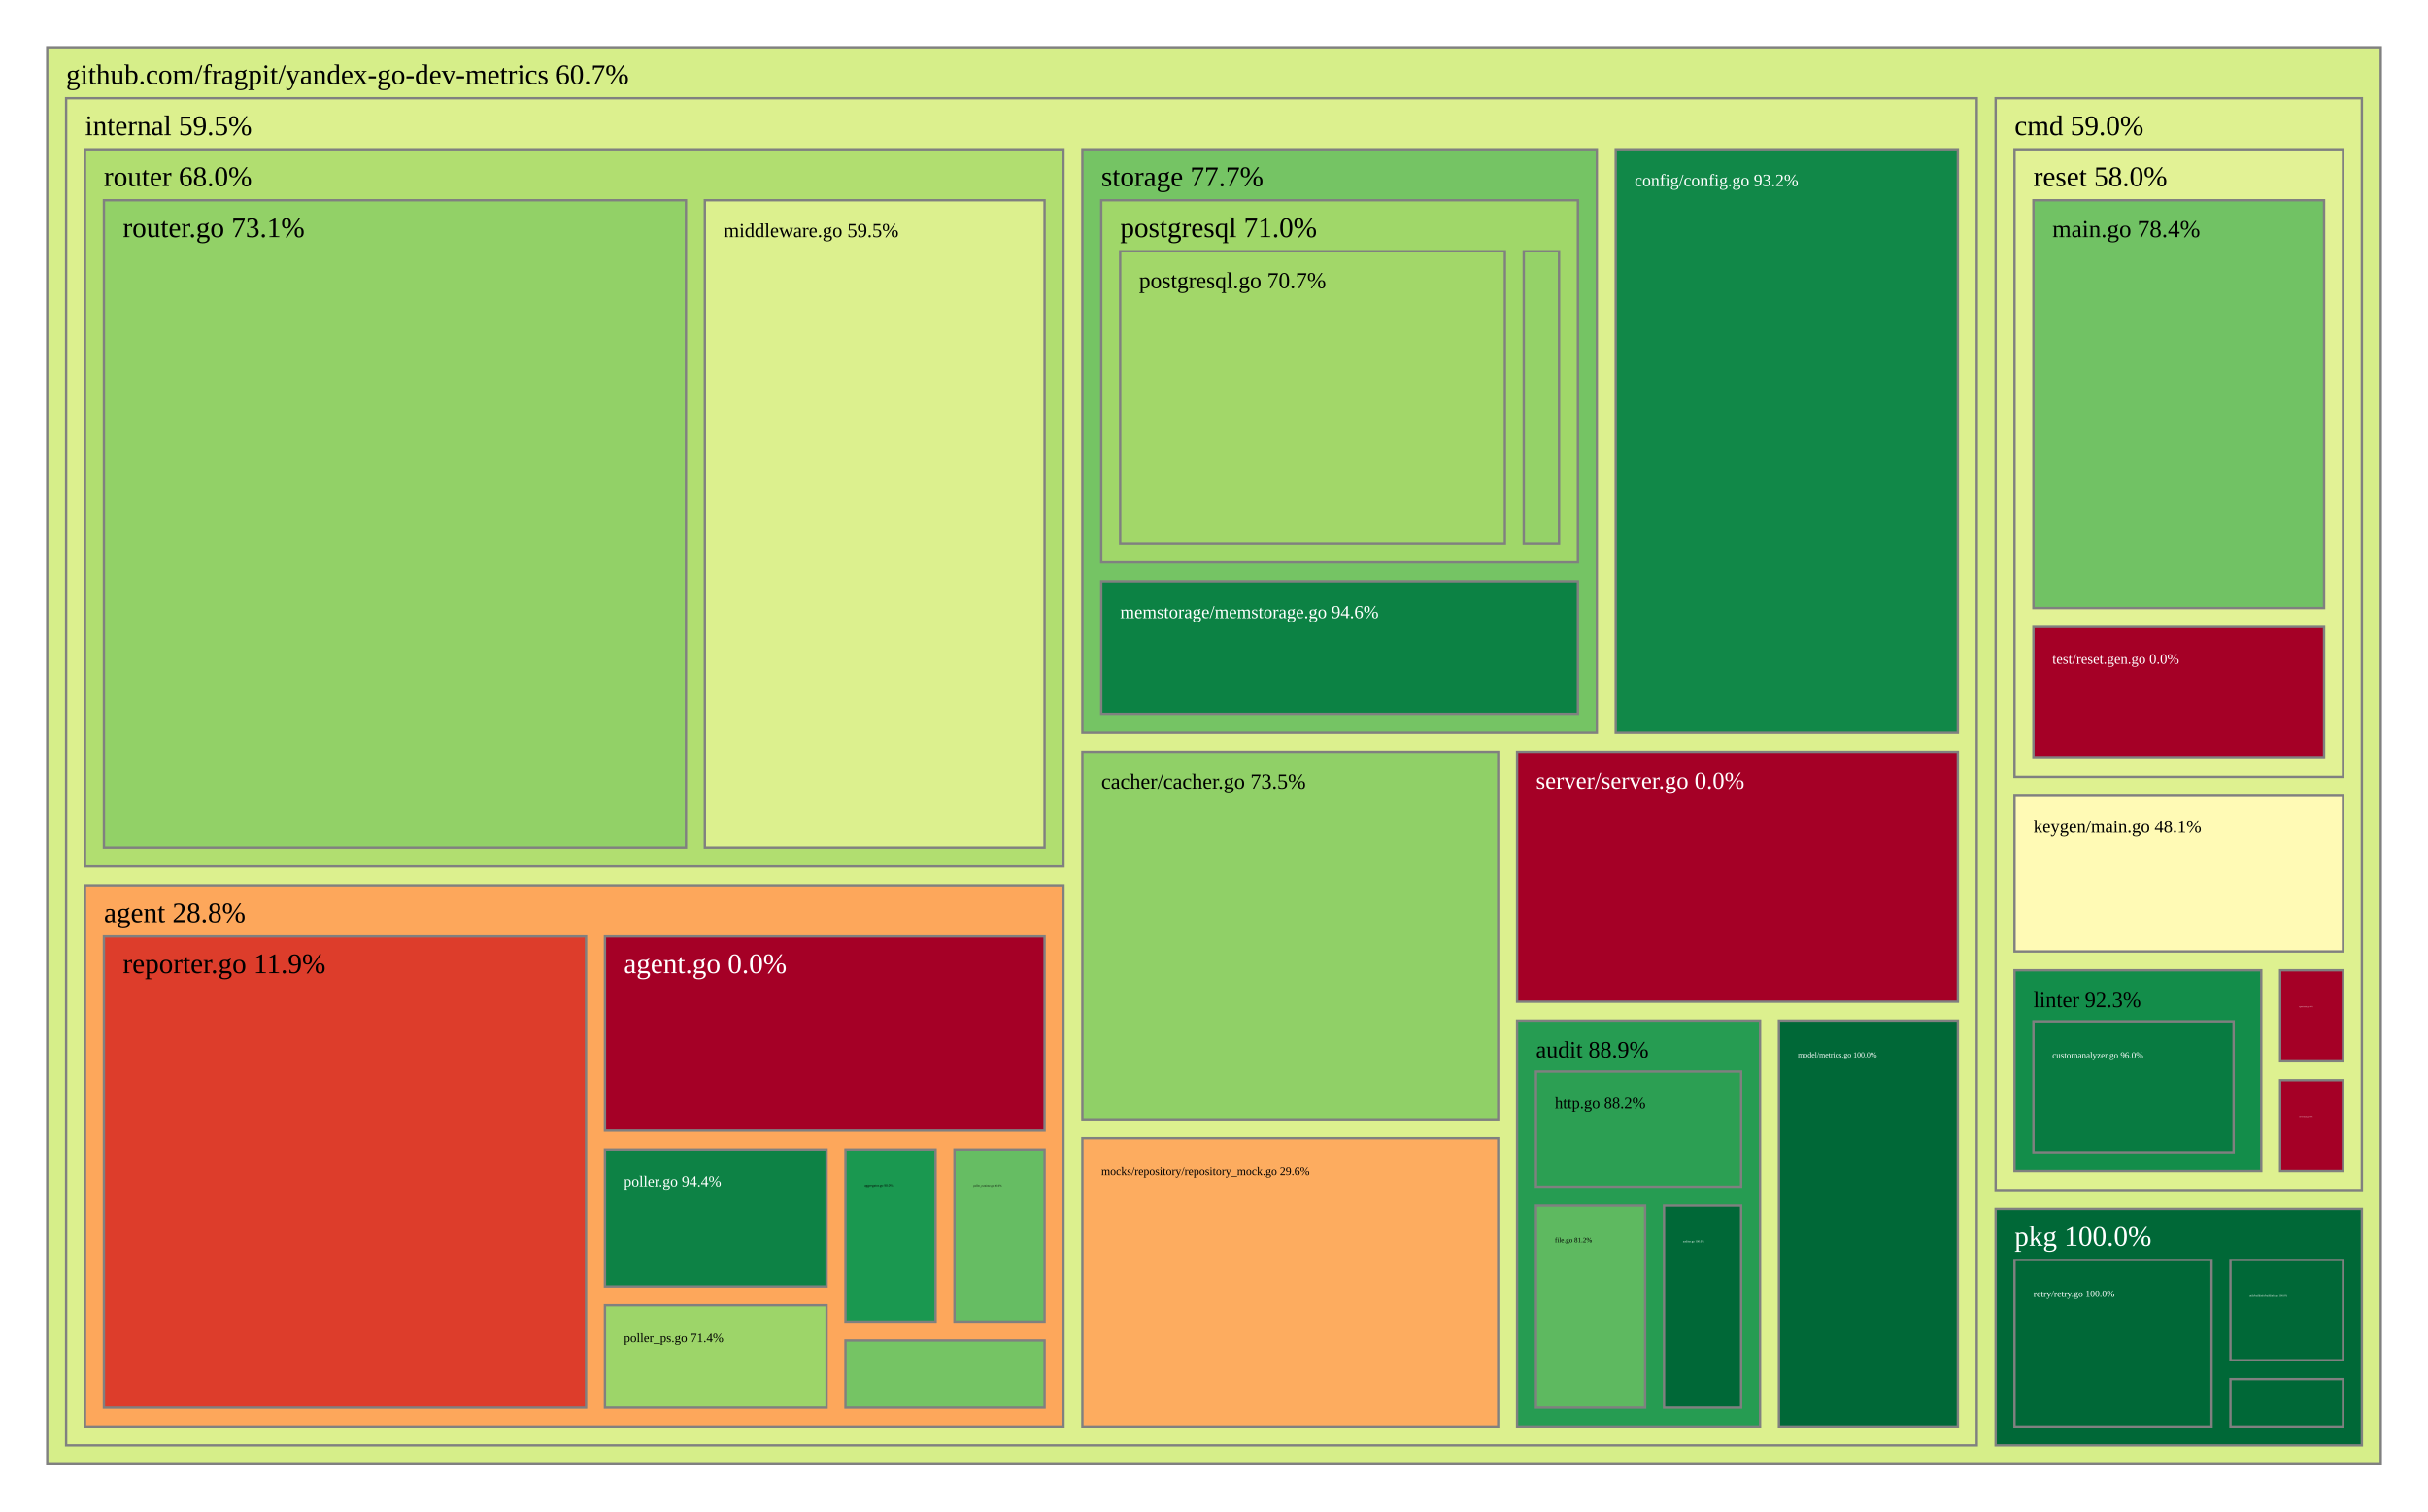
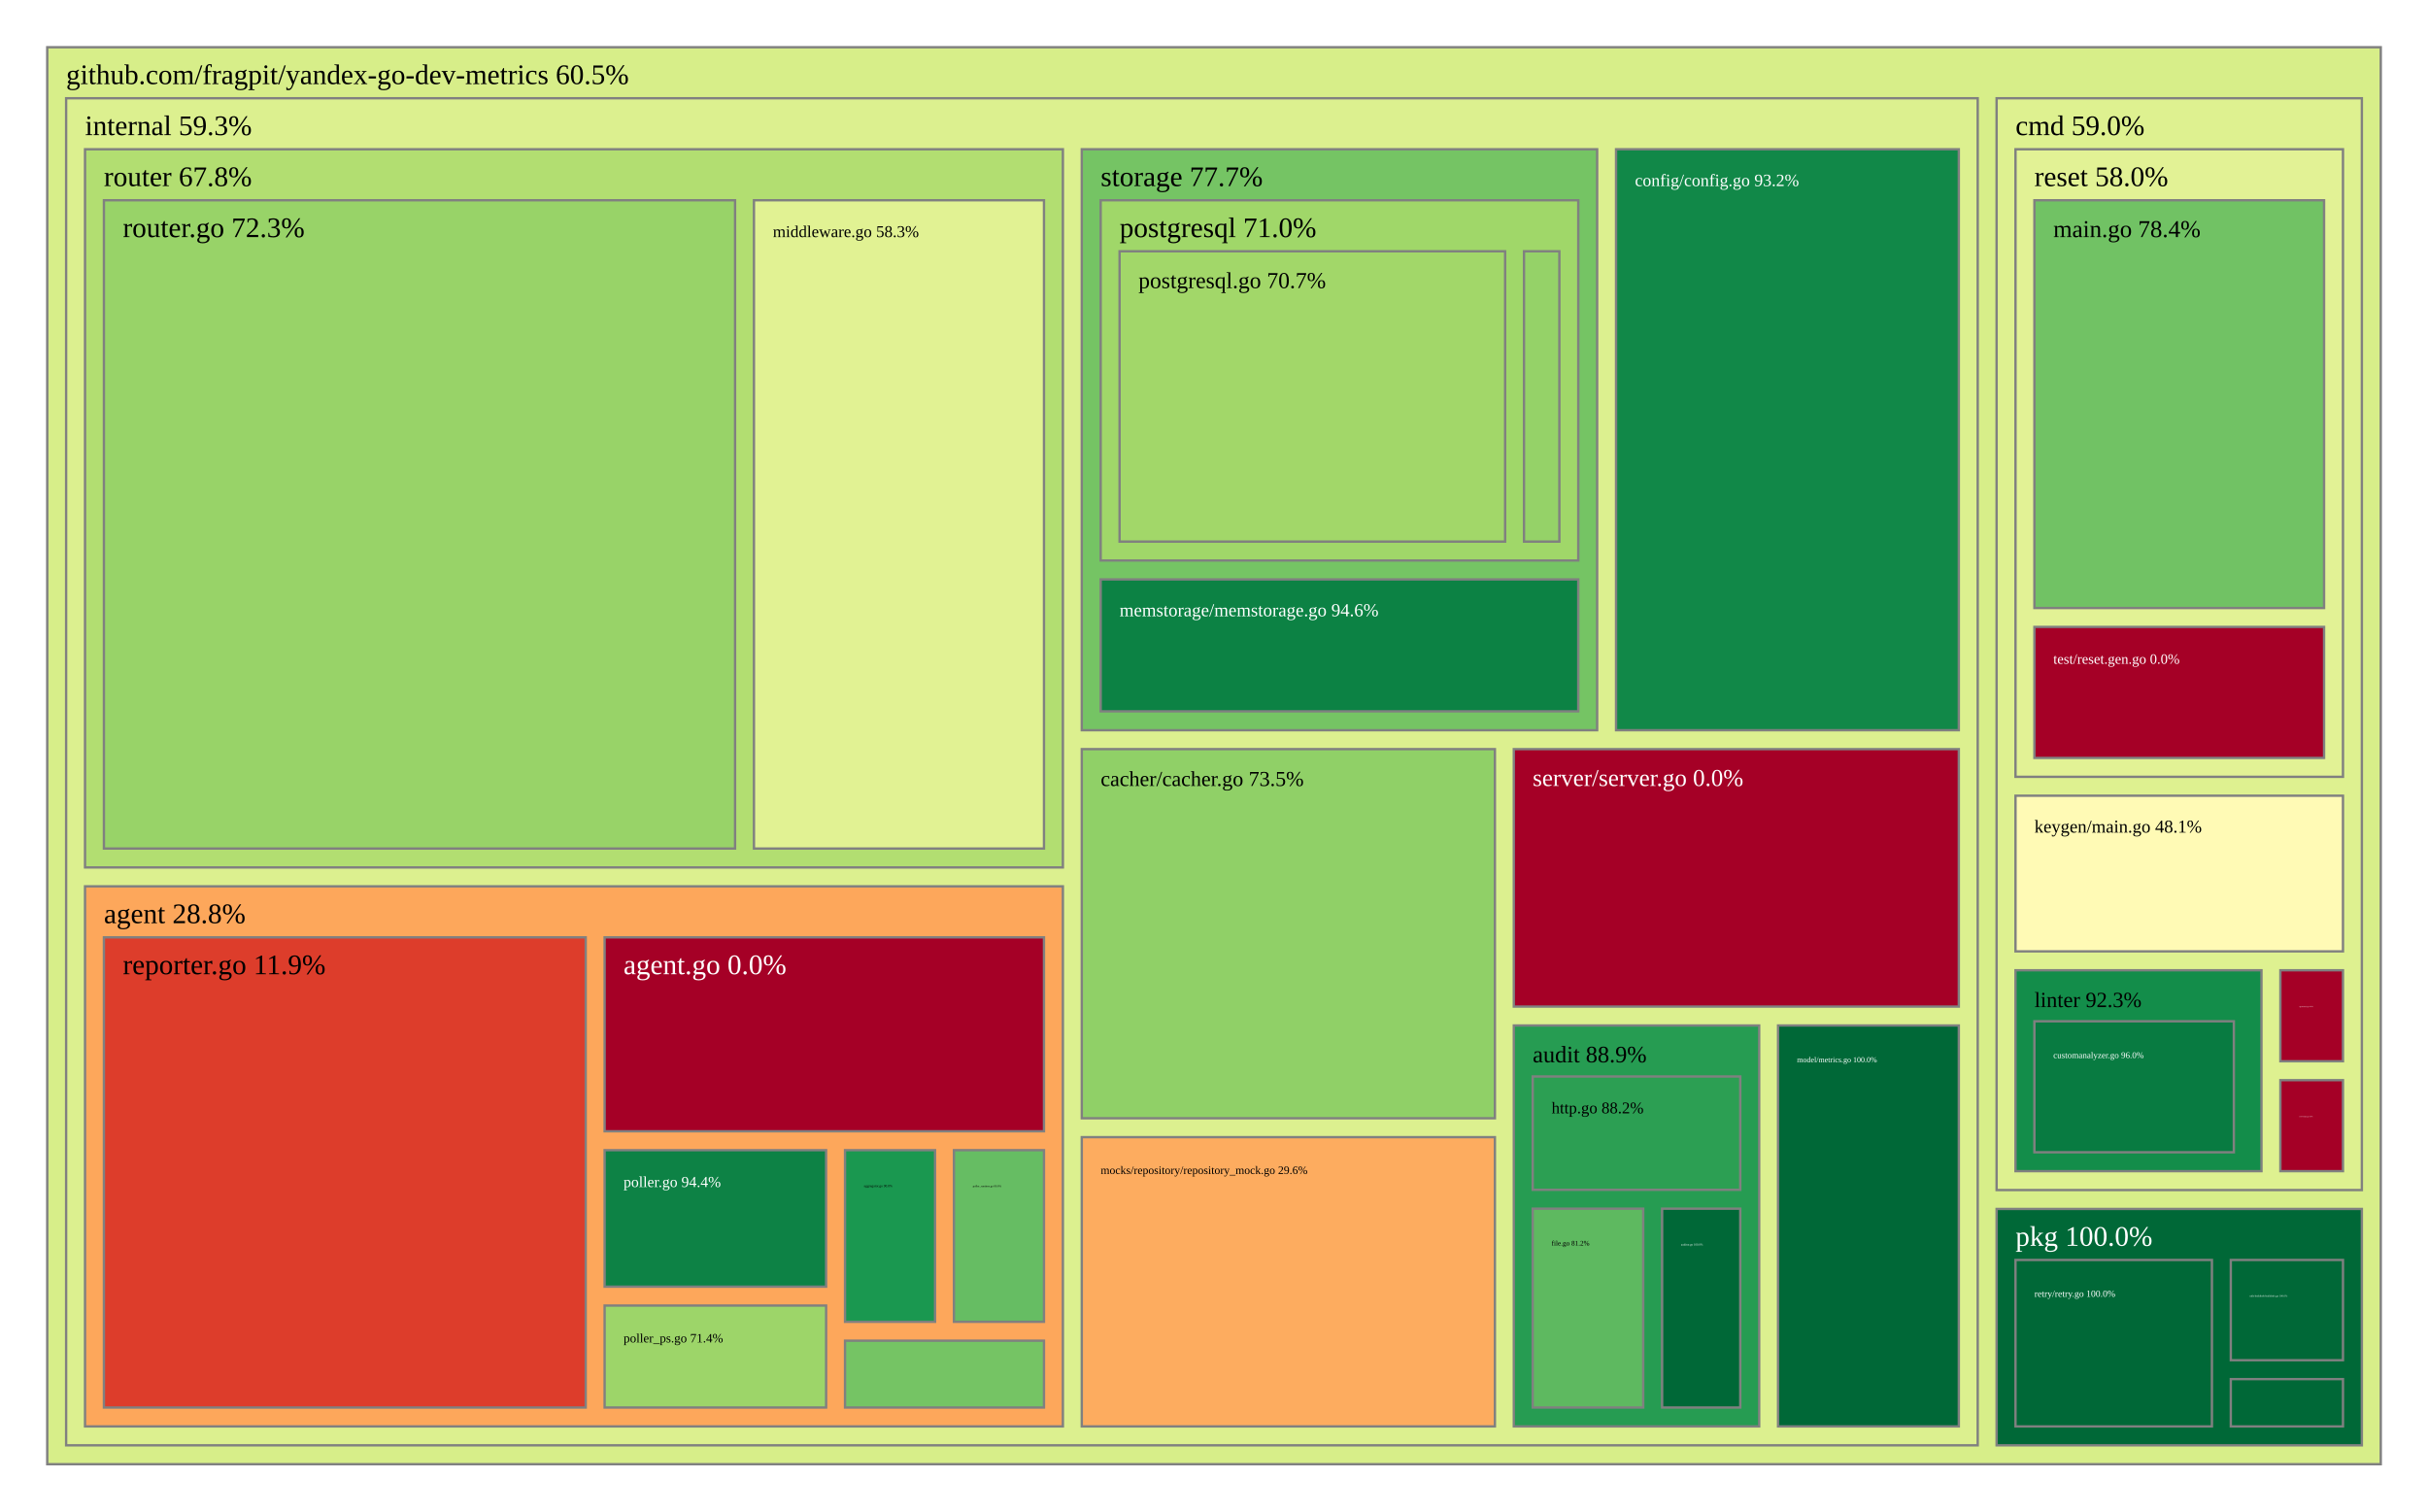
<svg xmlns="http://www.w3.org/2000/svg" viewBox="0 0 1028 640" style="background: white none repeat scroll 0% 0%;">
  <g>
-     <rect x="20" y="20" width="988" height="600" style="fill: rgb(214, 238, 137);opacity:1;fill-opacity:1.00;stroke:rgb(128,128,128);stroke-width:1px;stroke-opacity:1.00;" />
-     <text data-notex="1" text-anchor="start" transform="translate(28,35.6) scale(1)" style="font-family: Open Sans, verdana, arial, sans-serif !important; font-size: 12px; fill: rgb(0, 0, 0); fill-opacity: 1.00; white-space: pre;" data-math="N">github.com/fragpit/yandex-go-dev-metrics 60.7%</text>
+     <rect x="20" y="20" width="988" height="600" style="fill: rgb(215, 238, 137);opacity:1;fill-opacity:1.00;stroke:rgb(128,128,128);stroke-width:1px;stroke-opacity:1.00;" />
+     <text data-notex="1" text-anchor="start" transform="translate(28,35.6) scale(1)" style="font-family: Open Sans, verdana, arial, sans-serif !important; font-size: 12px; fill: rgb(0, 0, 0); fill-opacity: 1.00; white-space: pre;" data-math="N">github.com/fragpit/yandex-go-dev-metrics 60.5%</text>
  </g>
  <g>
-     <rect x="844.941" y="41.6" width="155.059" height="462.315" style="fill: rgb(222, 241, 144);opacity:1;fill-opacity:1.00;stroke:rgb(128,128,128);stroke-width:1px;stroke-opacity:1.00;" />
-     <text data-notex="1" text-anchor="start" transform="translate(852.9412,57.2) scale(1)" style="font-family: Open Sans, verdana, arial, sans-serif !important; font-size: 12px; fill: rgb(0, 0, 0); fill-opacity: 1.00; white-space: pre;" data-math="N">cmd 59.0%</text>
+     <rect x="845.351" y="41.6" width="154.649" height="462.315" style="fill: rgb(222, 241, 144);opacity:1;fill-opacity:1.00;stroke:rgb(128,128,128);stroke-width:1px;stroke-opacity:1.00;" />
+     <text data-notex="1" text-anchor="start" transform="translate(853.3512,57.2) scale(1)" style="font-family: Open Sans, verdana, arial, sans-serif !important; font-size: 12px; fill: rgb(0, 0, 0); fill-opacity: 1.00; white-space: pre;" data-math="N">cmd 59.0%</text>
  </g>
  <g>
-     <rect x="28" y="41.6" width="808.941" height="570.4" style="fill: rgb(220, 240, 142);opacity:1;fill-opacity:1.00;stroke:rgb(128,128,128);stroke-width:1px;stroke-opacity:1.00;" />
-     <text data-notex="1" text-anchor="start" transform="translate(36,57.2) scale(1)" style="font-family: Open Sans, verdana, arial, sans-serif !important; font-size: 12px; fill: rgb(0, 0, 0); fill-opacity: 1.00; white-space: pre;" data-math="N">internal 59.5%</text>
+     <rect x="28" y="41.6" width="809.351" height="570.4" style="fill: rgb(220, 240, 143);opacity:1;fill-opacity:1.00;stroke:rgb(128,128,128);stroke-width:1px;stroke-opacity:1.00;" />
+     <text data-notex="1" text-anchor="start" transform="translate(36,57.2) scale(1)" style="font-family: Open Sans, verdana, arial, sans-serif !important; font-size: 12px; fill: rgb(0, 0, 0); fill-opacity: 1.00; white-space: pre;" data-math="N">internal 59.3%</text>
  </g>
  <g>
-     <rect x="844.941" y="511.915" width="155.059" height="100.085" style="fill: rgb(0, 104, 55);opacity:1;fill-opacity:1.00;stroke:rgb(128,128,128);stroke-width:1px;stroke-opacity:1.00;" />
-     <text data-notex="1" text-anchor="start" transform="translate(852.9412,527.5152) scale(1)" style="font-family: Open Sans, verdana, arial, sans-serif !important; font-size: 12px; fill: rgb(255, 255, 255); fill-opacity: 1.00; white-space: pre;" data-math="N">pkg 100.0%</text>
+     <rect x="845.351" y="511.915" width="154.649" height="100.085" style="fill: rgb(0, 104, 55);opacity:1;fill-opacity:1.00;stroke:rgb(128,128,128);stroke-width:1px;stroke-opacity:1.00;" />
+     <text data-notex="1" text-anchor="start" transform="translate(853.3512,527.5152) scale(1)" style="font-family: Open Sans, verdana, arial, sans-serif !important; font-size: 12px; fill: rgb(255, 255, 255); fill-opacity: 1.00; white-space: pre;" data-math="N">pkg 100.0%</text>
  </g>
  <g>
-     <rect x="965.398" y="410.845" width="26.602" height="38.535" style="fill: rgb(165, 0, 38);opacity:1;fill-opacity:1.00;stroke:rgb(128,128,128);stroke-width:1px;stroke-opacity:1.00;" />
-     <text data-notex="1" text-anchor="start" transform="translate(973.3979,426.4449) scale(0.061355)" style="font-family: Open Sans, verdana, arial, sans-serif !important; font-size: 12px; fill: rgb(255, 255, 255); fill-opacity: 1.00; white-space: pre;" data-math="N">agent/main.go 0.0%</text>
+     <rect x="965.494" y="410.845" width="26.506" height="38.535" style="fill: rgb(165, 0, 38);opacity:1;fill-opacity:1.00;stroke:rgb(128,128,128);stroke-width:1px;stroke-opacity:1.00;" />
+     <text data-notex="1" text-anchor="start" transform="translate(973.4944,426.4449) scale(0.060796)" style="font-family: Open Sans, verdana, arial, sans-serif !important; font-size: 12px; fill: rgb(255, 255, 255); fill-opacity: 1.00; white-space: pre;" data-math="N">agent/main.go 0.0%</text>
  </g>
  <g>
-     <rect x="852.941" y="336.936" width="139.059" height="65.909" style="fill: rgb(255, 250, 181);opacity:1;fill-opacity:1.00;stroke:rgb(128,128,128);stroke-width:1px;stroke-opacity:1.00;" />
-     <text data-notex="1" text-anchor="start" transform="translate(860.9412,352.5361) scale(0.640931)" style="font-family: Open Sans, verdana, arial, sans-serif !important; font-size: 12px; fill: rgb(0, 0, 0); fill-opacity: 1.00; white-space: pre;" data-math="N">keygen/main.go 48.1%</text>
+     <rect x="853.351" y="336.936" width="138.649" height="65.909" style="fill: rgb(255, 250, 181);opacity:1;fill-opacity:1.00;stroke:rgb(128,128,128);stroke-width:1px;stroke-opacity:1.00;" />
+     <text data-notex="1" text-anchor="start" transform="translate(861.3512,352.5361) scale(0.638796)" style="font-family: Open Sans, verdana, arial, sans-serif !important; font-size: 12px; fill: rgb(0, 0, 0); fill-opacity: 1.00; white-space: pre;" data-math="N">keygen/main.go 48.1%</text>
  </g>
  <g>
-     <rect x="852.941" y="410.845" width="104.457" height="85.07" style="fill: rgb(19, 141, 74);opacity:1;fill-opacity:1.00;stroke:rgb(128,128,128);stroke-width:1px;stroke-opacity:1.00;" />
-     <text data-notex="1" text-anchor="start" transform="translate(860.9412,426.4449) scale(0.767854)" style="font-family: Open Sans, verdana, arial, sans-serif !important; font-size: 12px; fill: rgb(0, 0, 0); fill-opacity: 1.00; white-space: pre;" data-math="N">linter 92.3%</text>
+     <rect x="853.351" y="410.845" width="104.143" height="85.07" style="fill: rgb(19, 141, 74);opacity:1;fill-opacity:1.00;stroke:rgb(128,128,128);stroke-width:1px;stroke-opacity:1.00;" />
+     <text data-notex="1" text-anchor="start" transform="translate(861.3512,426.4449) scale(0.765132)" style="font-family: Open Sans, verdana, arial, sans-serif !important; font-size: 12px; fill: rgb(0, 0, 0); fill-opacity: 1.00; white-space: pre;" data-math="N">linter 92.3%</text>
  </g>
  <g>
-     <rect x="852.941" y="63.2" width="139.059" height="265.736" style="fill: rgb(226, 242, 149);opacity:1;fill-opacity:1.00;stroke:rgb(128,128,128);stroke-width:1px;stroke-opacity:1.00;" />
-     <text data-notex="1" text-anchor="start" transform="translate(860.9412,78.8) scale(1)" style="font-family: Open Sans, verdana, arial, sans-serif !important; font-size: 12px; fill: rgb(0, 0, 0); fill-opacity: 1.00; white-space: pre;" data-math="N">reset 58.0%</text>
+     <rect x="853.351" y="63.2" width="138.649" height="265.736" style="fill: rgb(226, 242, 149);opacity:1;fill-opacity:1.00;stroke:rgb(128,128,128);stroke-width:1px;stroke-opacity:1.00;" />
+     <text data-notex="1" text-anchor="start" transform="translate(861.3512,78.8) scale(1)" style="font-family: Open Sans, verdana, arial, sans-serif !important; font-size: 12px; fill: rgb(0, 0, 0); fill-opacity: 1.00; white-space: pre;" data-math="N">reset 58.0%</text>
  </g>
  <g>
-     <rect x="965.398" y="457.38" width="26.602" height="38.535" style="fill: rgb(165, 0, 38);opacity:1;fill-opacity:1.00;stroke:rgb(128,128,128);stroke-width:1px;stroke-opacity:1.00;" />
-     <text data-notex="1" text-anchor="start" transform="translate(973.3979,472.98) scale(0.058125)" style="font-family: Open Sans, verdana, arial, sans-serif !important; font-size: 12px; fill: rgb(255, 255, 255); fill-opacity: 1.00; white-space: pre;" data-math="N">server/main.go 0.0%</text>
+     <rect x="965.494" y="457.38" width="26.506" height="38.535" style="fill: rgb(165, 0, 38);opacity:1;fill-opacity:1.00;stroke:rgb(128,128,128);stroke-width:1px;stroke-opacity:1.00;" />
+     <text data-notex="1" text-anchor="start" transform="translate(973.4944,472.98) scale(0.057596)" style="font-family: Open Sans, verdana, arial, sans-serif !important; font-size: 12px; fill: rgb(255, 255, 255); fill-opacity: 1.00; white-space: pre;" data-math="N">server/main.go 0.0%</text>
  </g>
  <g>
-     <rect x="36" y="374.851" width="414.27" height="229.149" style="fill: rgb(253, 167, 91);opacity:1;fill-opacity:1.00;stroke:rgb(128,128,128);stroke-width:1px;stroke-opacity:1.00;" />
-     <text data-notex="1" text-anchor="start" transform="translate(44,390.4512) scale(1)" style="font-family: Open Sans, verdana, arial, sans-serif !important; font-size: 12px; fill: rgb(0, 0, 0); fill-opacity: 1.00; white-space: pre;" data-math="N">agent 28.8%</text>
+     <rect x="36" y="375.304" width="414.018" height="228.696" style="fill: rgb(253, 167, 91);opacity:1;fill-opacity:1.00;stroke:rgb(128,128,128);stroke-width:1px;stroke-opacity:1.00;" />
+     <text data-notex="1" text-anchor="start" transform="translate(44,390.9038) scale(1)" style="font-family: Open Sans, verdana, arial, sans-serif !important; font-size: 12px; fill: rgb(0, 0, 0); fill-opacity: 1.00; white-space: pre;" data-math="N">agent 28.8%</text>
  </g>
  <g>
-     <rect x="642.326" y="432.133" width="102.857" height="171.867" style="fill: rgb(38, 156, 82);opacity:1;fill-opacity:1.00;stroke:rgb(128,128,128);stroke-width:1px;stroke-opacity:1.00;" />
-     <text data-notex="1" text-anchor="start" transform="translate(650.3255,447.7326) scale(0.82251)" style="font-family: Open Sans, verdana, arial, sans-serif !important; font-size: 12px; fill: rgb(0, 0, 0); fill-opacity: 1.00; white-space: pre;" data-math="N">audit 88.9%</text>
+     <rect x="640.938" y="434.225" width="103.881" height="169.775" style="fill: rgb(38, 156, 82);opacity:1;fill-opacity:1.00;stroke:rgb(128,128,128);stroke-width:1px;stroke-opacity:1.00;" />
+     <text data-notex="1" text-anchor="start" transform="translate(648.9376,449.8255) scale(0.832208)" style="font-family: Open Sans, verdana, arial, sans-serif !important; font-size: 12px; fill: rgb(0, 0, 0); fill-opacity: 1.00; white-space: pre;" data-math="N">audit 88.9%</text>
  </g>
  <g>
-     <rect x="458.27" y="318.293" width="176.055" height="155.706" style="fill: rgb(144, 208, 103);opacity:1;fill-opacity:1.00;stroke:rgb(128,128,128);stroke-width:1px;stroke-opacity:1.00;" />
-     <text data-notex="1" text-anchor="start" transform="translate(466.2704,333.8925) scale(0.757837)" style="font-family: Open Sans, verdana, arial, sans-serif !important; font-size: 12px; fill: rgb(0, 0, 0); fill-opacity: 1.00; white-space: pre;" data-math="N">cacher/cacher.go 73.5%</text>
+     <rect x="458.018" y="317.209" width="174.92" height="156.31" style="fill: rgb(144, 208, 103);opacity:1;fill-opacity:1.00;stroke:rgb(128,128,128);stroke-width:1px;stroke-opacity:1.00;" />
+     <text data-notex="1" text-anchor="start" transform="translate(466.0181,332.8093) scale(0.75246)" style="font-family: Open Sans, verdana, arial, sans-serif !important; font-size: 12px; fill: rgb(0, 0, 0); fill-opacity: 1.00; white-space: pre;" data-math="N">cacher/cacher.go 73.5%</text>
  </g>
  <g>
-     <rect x="684.083" y="63.2" width="144.858" height="247.093" style="fill: rgb(17, 136, 72);opacity:1;fill-opacity:1.00;stroke:rgb(128,128,128);stroke-width:1px;stroke-opacity:1.00;" />
-     <text data-notex="1" text-anchor="start" transform="translate(692.0832,78.8) scale(0.610123)" style="font-family: Open Sans, verdana, arial, sans-serif !important; font-size: 12px; fill: rgb(255, 255, 255); fill-opacity: 1.00; white-space: pre;" data-math="N">config/config.go 93.2%</text>
+     <rect x="684.226" y="63.2" width="145.125" height="246.009" style="fill: rgb(17, 136, 72);opacity:1;fill-opacity:1.00;stroke:rgb(128,128,128);stroke-width:1px;stroke-opacity:1.00;" />
+     <text data-notex="1" text-anchor="start" transform="translate(692.2259,78.8) scale(0.611389)" style="font-family: Open Sans, verdana, arial, sans-serif !important; font-size: 12px; fill: rgb(255, 255, 255); fill-opacity: 1.00; white-space: pre;" data-math="N">config/config.go 93.2%</text>
  </g>
  <g>
-     <rect x="458.27" y="481.998" width="176.055" height="122.002" style="fill: rgb(253, 172, 95);opacity:1;fill-opacity:1.00;stroke:rgb(128,128,128);stroke-width:1px;stroke-opacity:1.00;" />
-     <text data-notex="1" text-anchor="start" transform="translate(466.2704,497.5983) scale(0.406644)" style="font-family: Open Sans, verdana, arial, sans-serif !important; font-size: 12px; fill: rgb(0, 0, 0); fill-opacity: 1.00; white-space: pre;" data-math="N">mocks/repository/repository_mock.go 29.6%</text>
+     <rect x="458.018" y="481.519" width="174.92" height="122.481" style="fill: rgb(253, 172, 95);opacity:1;fill-opacity:1.00;stroke:rgb(128,128,128);stroke-width:1px;stroke-opacity:1.00;" />
+     <text data-notex="1" text-anchor="start" transform="translate(466.0181,497.1189) scale(0.403759)" style="font-family: Open Sans, verdana, arial, sans-serif !important; font-size: 12px; fill: rgb(0, 0, 0); fill-opacity: 1.00; white-space: pre;" data-math="N">mocks/repository/repository_mock.go 29.6%</text>
  </g>
  <g>
-     <rect x="753.183" y="432.133" width="75.759" height="171.867" style="fill: rgb(0, 104, 55);opacity:1;fill-opacity:1.00;stroke:rgb(128,128,128);stroke-width:1px;stroke-opacity:1.00;" />
-     <text data-notex="1" text-anchor="start" transform="translate(761.1825,447.7326) scale(0.270646)" style="font-family: Open Sans, verdana, arial, sans-serif !important; font-size: 12px; fill: rgb(255, 255, 255); fill-opacity: 1.00; white-space: pre;" data-math="N">model/metrics.go 100.0%</text>
+     <rect x="752.819" y="434.225" width="76.532" height="169.775" style="fill: rgb(0, 104, 55);opacity:1;fill-opacity:1.00;stroke:rgb(128,128,128);stroke-width:1px;stroke-opacity:1.00;" />
+     <text data-notex="1" text-anchor="start" transform="translate(760.8188,449.8255) scale(0.27415)" style="font-family: Open Sans, verdana, arial, sans-serif !important; font-size: 12px; fill: rgb(255, 255, 255); fill-opacity: 1.00; white-space: pre;" data-math="N">model/metrics.go 100.0%</text>
  </g>
  <g>
-     <rect x="36" y="63.2" width="414.27" height="303.651" style="fill: rgb(177, 222, 112);opacity:1;fill-opacity:1.00;stroke:rgb(128,128,128);stroke-width:1px;stroke-opacity:1.00;" />
-     <text data-notex="1" text-anchor="start" transform="translate(44,78.8) scale(1)" style="font-family: Open Sans, verdana, arial, sans-serif !important; font-size: 12px; fill: rgb(0, 0, 0); fill-opacity: 1.00; white-space: pre;" data-math="N">router 68.0%</text>
+     <rect x="36" y="63.2" width="414.018" height="304.104" style="fill: rgb(178, 222, 113);opacity:1;fill-opacity:1.00;stroke:rgb(128,128,128);stroke-width:1px;stroke-opacity:1.00;" />
+     <text data-notex="1" text-anchor="start" transform="translate(44,78.8) scale(1)" style="font-family: Open Sans, verdana, arial, sans-serif !important; font-size: 12px; fill: rgb(0, 0, 0); fill-opacity: 1.00; white-space: pre;" data-math="N">router 67.8%</text>
  </g>
  <g>
-     <rect x="642.326" y="318.293" width="186.616" height="105.84" style="fill: rgb(165, 0, 38);opacity:1;fill-opacity:1.00;stroke:rgb(128,128,128);stroke-width:1px;stroke-opacity:1.00;" />
-     <text data-notex="1" text-anchor="start" transform="translate(650.3255,333.8925) scale(0.846308)" style="font-family: Open Sans, verdana, arial, sans-serif !important; font-size: 12px; fill: rgb(255, 255, 255); fill-opacity: 1.00; white-space: pre;" data-math="N">server/server.go 0.0%</text>
+     <rect x="640.938" y="317.209" width="188.414" height="109.016" style="fill: rgb(165, 0, 38);opacity:1;fill-opacity:1.00;stroke:rgb(128,128,128);stroke-width:1px;stroke-opacity:1.00;" />
+     <text data-notex="1" text-anchor="start" transform="translate(648.9376,332.8093) scale(0.855226)" style="font-family: Open Sans, verdana, arial, sans-serif !important; font-size: 12px; fill: rgb(255, 255, 255); fill-opacity: 1.00; white-space: pre;" data-math="N">server/server.go 0.0%</text>
  </g>
  <g>
-     <rect x="458.27" y="63.2" width="217.813" height="247.093" style="fill: rgb(117, 196, 100);opacity:1;fill-opacity:1.00;stroke:rgb(128,128,128);stroke-width:1px;stroke-opacity:1.00;" />
-     <text data-notex="1" text-anchor="start" transform="translate(466.2704,78.8) scale(1)" style="font-family: Open Sans, verdana, arial, sans-serif !important; font-size: 12px; fill: rgb(0, 0, 0); fill-opacity: 1.00; white-space: pre;" data-math="N">storage 77.7%</text>
+     <rect x="458.018" y="63.2" width="218.208" height="246.009" style="fill: rgb(117, 196, 100);opacity:1;fill-opacity:1.00;stroke:rgb(128,128,128);stroke-width:1px;stroke-opacity:1.00;" />
+     <text data-notex="1" text-anchor="start" transform="translate(466.0181,78.8) scale(1)" style="font-family: Open Sans, verdana, arial, sans-serif !important; font-size: 12px; fill: rgb(0, 0, 0); fill-opacity: 1.00; white-space: pre;" data-math="N">storage 77.7%</text>
  </g>
  <g>
-     <rect x="944.356" y="583.97" width="47.644" height="20.03" style="fill: rgb(0, 104, 55);opacity:1;fill-opacity:1.00;stroke:rgb(128,128,128);stroke-width:1px;stroke-opacity:1.00;" />
+     <rect x="944.511" y="583.97" width="47.489" height="20.03" style="fill: rgb(0, 104, 55);opacity:1;fill-opacity:1.00;stroke:rgb(128,128,128);stroke-width:1px;stroke-opacity:1.00;" />
  </g>
  <g>
-     <rect x="852.941" y="533.515" width="83.415" height="70.485" style="fill: rgb(0, 104, 55);opacity:1;fill-opacity:1.00;stroke:rgb(128,128,128);stroke-width:1px;stroke-opacity:1.00;" />
-     <text data-notex="1" text-anchor="start" transform="translate(860.9412,549.1152) scale(0.3344)" style="font-family: Open Sans, verdana, arial, sans-serif !important; font-size: 12px; fill: rgb(255, 255, 255); fill-opacity: 1.00; white-space: pre;" data-math="N">retry/retry.go 100.0%</text>
+     <rect x="853.351" y="533.515" width="83.16" height="70.485" style="fill: rgb(0, 104, 55);opacity:1;fill-opacity:1.00;stroke:rgb(128,128,128);stroke-width:1px;stroke-opacity:1.00;" />
+     <text data-notex="1" text-anchor="start" transform="translate(861.3512,549.1152) scale(0.333135)" style="font-family: Open Sans, verdana, arial, sans-serif !important; font-size: 12px; fill: rgb(255, 255, 255); fill-opacity: 1.00; white-space: pre;" data-math="N">retry/retry.go 100.0%</text>
  </g>
  <g>
-     <rect x="944.356" y="533.515" width="47.644" height="42.455" style="fill: rgb(0, 104, 55);opacity:1;fill-opacity:1.00;stroke:rgb(128,128,128);stroke-width:1px;stroke-opacity:1.00;" />
-     <text data-notex="1" text-anchor="start" transform="translate(952.3561,549.1152) scale(0.094178)" style="font-family: Open Sans, verdana, arial, sans-serif !important; font-size: 12px; fill: rgb(255, 255, 255); fill-opacity: 1.00; white-space: pre;" data-math="N">utils/buildinfo/buildinfo.go 100.0%</text>
+     <rect x="944.511" y="533.515" width="47.489" height="42.455" style="fill: rgb(0, 104, 55);opacity:1;fill-opacity:1.00;stroke:rgb(128,128,128);stroke-width:1px;stroke-opacity:1.00;" />
+     <text data-notex="1" text-anchor="start" transform="translate(952.5113,549.1152) scale(0.093716)" style="font-family: Open Sans, verdana, arial, sans-serif !important; font-size: 12px; fill: rgb(255, 255, 255); fill-opacity: 1.00; white-space: pre;" data-math="N">utils/buildinfo/buildinfo.go 100.0%</text>
  </g>
  <g>
-     <rect x="860.941" y="432.445" width="84.747" height="55.47" style="fill: rgb(8, 123, 65);opacity:1;fill-opacity:1.00;stroke:rgb(128,128,128);stroke-width:1px;stroke-opacity:1.00;" />
-     <text data-notex="1" text-anchor="start" transform="translate(868.9412,448.0449) scale(0.311354)" style="font-family: Open Sans, verdana, arial, sans-serif !important; font-size: 12px; fill: rgb(255, 255, 255); fill-opacity: 1.00; white-space: pre;" data-math="N">customanalyzer.go 96.0%</text>
+     <rect x="861.351" y="432.445" width="84.445" height="55.47" style="fill: rgb(8, 123, 65);opacity:1;fill-opacity:1.00;stroke:rgb(128,128,128);stroke-width:1px;stroke-opacity:1.00;" />
+     <text data-notex="1" text-anchor="start" transform="translate(869.3512,448.0449) scale(0.309988)" style="font-family: Open Sans, verdana, arial, sans-serif !important; font-size: 12px; fill: rgb(255, 255, 255); fill-opacity: 1.00; white-space: pre;" data-math="N">customanalyzer.go 96.0%</text>
  </g>
  <g>
-     <rect x="860.941" y="84.8" width="123.059" height="172.661" style="fill: rgb(113, 194, 100);opacity:1;fill-opacity:1.00;stroke:rgb(128,128,128);stroke-width:1px;stroke-opacity:1.00;" />
-     <text data-notex="1" text-anchor="start" transform="translate(868.9412,100.4) scale(0.857843)" style="font-family: Open Sans, verdana, arial, sans-serif !important; font-size: 12px; fill: rgb(0, 0, 0); fill-opacity: 1.00; white-space: pre;" data-math="N">main.go 78.4%</text>
+     <rect x="861.351" y="84.8" width="122.649" height="172.661" style="fill: rgb(113, 194, 100);opacity:1;fill-opacity:1.00;stroke:rgb(128,128,128);stroke-width:1px;stroke-opacity:1.00;" />
+     <text data-notex="1" text-anchor="start" transform="translate(869.3512,100.4) scale(0.854558)" style="font-family: Open Sans, verdana, arial, sans-serif !important; font-size: 12px; fill: rgb(0, 0, 0); fill-opacity: 1.00; white-space: pre;" data-math="N">main.go 78.4%</text>
  </g>
  <g>
-     <rect x="860.941" y="265.461" width="123.059" height="55.475" style="fill: rgb(165, 0, 38);opacity:1;fill-opacity:1.00;stroke:rgb(128,128,128);stroke-width:1px;stroke-opacity:1.00;" />
-     <text data-notex="1" text-anchor="start" transform="translate(868.9412,281.0607) scale(0.506907)" style="font-family: Open Sans, verdana, arial, sans-serif !important; font-size: 12px; fill: rgb(255, 255, 255); fill-opacity: 1.00; white-space: pre;" data-math="N">test/reset.gen.go 0.0%</text>
+     <rect x="861.351" y="265.461" width="122.649" height="55.475" style="fill: rgb(165, 0, 38);opacity:1;fill-opacity:1.00;stroke:rgb(128,128,128);stroke-width:1px;stroke-opacity:1.00;" />
+     <text data-notex="1" text-anchor="start" transform="translate(869.3512,281.0607) scale(0.504966)" style="font-family: Open Sans, verdana, arial, sans-serif !important; font-size: 12px; fill: rgb(255, 255, 255); fill-opacity: 1.00; white-space: pre;" data-math="N">test/reset.gen.go 0.0%</text>
  </g>
  <g>
-     <rect x="256.123" y="396.451" width="186.147" height="82.322" style="fill: rgb(165, 0, 38);opacity:1;fill-opacity:1.00;stroke:rgb(128,128,128);stroke-width:1px;stroke-opacity:1.00;" />
-     <text data-notex="1" text-anchor="start" transform="translate(264.1235,412.0512) scale(1)" style="font-family: Open Sans, verdana, arial, sans-serif !important; font-size: 12px; fill: rgb(255, 255, 255); fill-opacity: 1.00; white-space: pre;" data-math="N">agent.go 0.0%</text>
+     <rect x="255.992" y="396.904" width="186.026" height="82.125" style="fill: rgb(165, 0, 38);opacity:1;fill-opacity:1.00;stroke:rgb(128,128,128);stroke-width:1px;stroke-opacity:1.00;" />
+     <text data-notex="1" text-anchor="start" transform="translate(263.9918,412.5038) scale(1)" style="font-family: Open Sans, verdana, arial, sans-serif !important; font-size: 12px; fill: rgb(255, 255, 255); fill-opacity: 1.00; white-space: pre;" data-math="N">agent.go 0.0%</text>
  </g>
  <g>
-     <rect x="357.971" y="486.773" width="38.15" height="72.846" style="fill: rgb(26, 152, 80);opacity:1;fill-opacity:1.00;stroke:rgb(128,128,128);stroke-width:1px;stroke-opacity:1.00;" />
-     <text data-notex="1" text-anchor="start" transform="translate(365.971,502.3734) scale(0.121435)" style="font-family: Open Sans, verdana, arial, sans-serif !important; font-size: 12px; fill: rgb(0, 0, 0); fill-opacity: 1.00; white-space: pre;" data-math="N">aggregator.go 90.0%</text>
+     <rect x="357.776" y="487.029" width="38.121" height="72.67" style="fill: rgb(26, 152, 80);opacity:1;fill-opacity:1.00;stroke:rgb(128,128,128);stroke-width:1px;stroke-opacity:1.00;" />
+     <text data-notex="1" text-anchor="start" transform="translate(365.7761,502.629) scale(0.121278)" style="font-family: Open Sans, verdana, arial, sans-serif !important; font-size: 12px; fill: rgb(0, 0, 0); fill-opacity: 1.00; white-space: pre;" data-math="N">aggregator.go 90.0%</text>
  </g>
  <g>
-     <rect x="256.123" y="486.773" width="93.848" height="57.94" style="fill: rgb(13, 130, 69);opacity:1;fill-opacity:1.00;stroke:rgb(128,128,128);stroke-width:1px;stroke-opacity:1.00;" />
-     <text data-notex="1" text-anchor="start" transform="translate(264.1235,502.3734) scale(0.540608)" style="font-family: Open Sans, verdana, arial, sans-serif !important; font-size: 12px; fill: rgb(255, 255, 255); fill-opacity: 1.00; white-space: pre;" data-math="N">poller.go 94.4%</text>
+     <rect x="255.992" y="487.029" width="93.784" height="57.796" style="fill: rgb(13, 130, 69);opacity:1;fill-opacity:1.00;stroke:rgb(128,128,128);stroke-width:1px;stroke-opacity:1.00;" />
+     <text data-notex="1" text-anchor="start" transform="translate(263.9918,502.629) scale(0.540169)" style="font-family: Open Sans, verdana, arial, sans-serif !important; font-size: 12px; fill: rgb(255, 255, 255); fill-opacity: 1.00; white-space: pre;" data-math="N">poller.go 94.4%</text>
  </g>
  <g>
-     <rect x="357.971" y="567.619" width="84.299" height="28.381" style="fill: rgb(117, 196, 100);opacity:1;fill-opacity:1.00;stroke:rgb(128,128,128);stroke-width:1px;stroke-opacity:1.00;" />
+     <rect x="357.776" y="567.699" width="84.242" height="28.301" style="fill: rgb(117, 196, 100);opacity:1;fill-opacity:1.00;stroke:rgb(128,128,128);stroke-width:1px;stroke-opacity:1.00;" />
  </g>
  <g>
-     <rect x="256.123" y="552.713" width="93.848" height="43.287" style="fill: rgb(157, 213, 105);opacity:1;fill-opacity:1.00;stroke:rgb(128,128,128);stroke-width:1px;stroke-opacity:1.00;" />
-     <text data-notex="1" text-anchor="start" transform="translate(264.1235,568.3134) scale(0.450507)" style="font-family: Open Sans, verdana, arial, sans-serif !important; font-size: 12px; fill: rgb(0, 0, 0); fill-opacity: 1.00; white-space: pre;" data-math="N">poller_ps.go 71.4%</text>
+     <rect x="255.992" y="552.825" width="93.784" height="43.175" style="fill: rgb(157, 213, 105);opacity:1;fill-opacity:1.00;stroke:rgb(128,128,128);stroke-width:1px;stroke-opacity:1.00;" />
+     <text data-notex="1" text-anchor="start" transform="translate(263.9918,568.4252) scale(0.450141)" style="font-family: Open Sans, verdana, arial, sans-serif !important; font-size: 12px; fill: rgb(0, 0, 0); fill-opacity: 1.00; white-space: pre;" data-math="N">poller_ps.go 71.4%</text>
  </g>
  <g>
-     <rect x="404.121" y="486.773" width="38.15" height="72.846" style="fill: rgb(102, 189, 99);opacity:1;fill-opacity:1.00;stroke:rgb(128,128,128);stroke-width:1px;stroke-opacity:1.00;" />
-     <text data-notex="1" text-anchor="start" transform="translate(412.1207,502.3734) scale(0.100316)" style="font-family: Open Sans, verdana, arial, sans-serif !important; font-size: 12px; fill: rgb(0, 0, 0); fill-opacity: 1.00; white-space: pre;" data-math="N">poller_runtime.go 80.0%</text>
+     <rect x="403.897" y="487.029" width="38.121" height="72.67" style="fill: rgb(102, 189, 99);opacity:1;fill-opacity:1.00;stroke:rgb(128,128,128);stroke-width:1px;stroke-opacity:1.00;" />
+     <text data-notex="1" text-anchor="start" transform="translate(411.8971,502.629) scale(0.100186)" style="font-family: Open Sans, verdana, arial, sans-serif !important; font-size: 12px; fill: rgb(0, 0, 0); fill-opacity: 1.00; white-space: pre;" data-math="N">poller_runtime.go 80.0%</text>
  </g>
  <g>
-     <rect x="44" y="396.451" width="204.123" height="199.549" style="fill: rgb(221, 61, 43);opacity:1;fill-opacity:1.00;stroke:rgb(128,128,128);stroke-width:1px;stroke-opacity:1.00;" />
-     <text data-notex="1" text-anchor="start" transform="translate(52,412.0512) scale(1)" style="font-family: Open Sans, verdana, arial, sans-serif !important; font-size: 12px; fill: rgb(0, 0, 0); fill-opacity: 1.00; white-space: pre;" data-math="N">reporter.go 11.9%</text>
+     <rect x="44" y="396.904" width="203.992" height="199.096" style="fill: rgb(221, 61, 43);opacity:1;fill-opacity:1.00;stroke:rgb(128,128,128);stroke-width:1px;stroke-opacity:1.00;" />
+     <text data-notex="1" text-anchor="start" transform="translate(52,412.5038) scale(1)" style="font-family: Open Sans, verdana, arial, sans-serif !important; font-size: 12px; fill: rgb(0, 0, 0); fill-opacity: 1.00; white-space: pre;" data-math="N">reporter.go 11.9%</text>
  </g>
  <g>
-     <rect x="704.53" y="510.5" width="32.653" height="85.5" style="fill: rgb(0, 104, 55);opacity:1;fill-opacity:1.00;stroke:rgb(128,128,128);stroke-width:1px;stroke-opacity:1.00;" />
-     <text data-notex="1" text-anchor="start" transform="translate(712.5295,526.1003) scale(0.10204)" style="font-family: Open Sans, verdana, arial, sans-serif !important; font-size: 12px; fill: rgb(255, 255, 255); fill-opacity: 1.00; white-space: pre;" data-math="N">auditor.go 100.0%</text>
+     <rect x="703.727" y="511.803" width="33.092" height="84.197" style="fill: rgb(0, 104, 55);opacity:1;fill-opacity:1.00;stroke:rgb(128,128,128);stroke-width:1px;stroke-opacity:1.00;" />
+     <text data-notex="1" text-anchor="start" transform="translate(711.7269,527.4025) scale(0.10473)" style="font-family: Open Sans, verdana, arial, sans-serif !important; font-size: 12px; fill: rgb(255, 255, 255); fill-opacity: 1.00; white-space: pre;" data-math="N">auditor.go 100.0%</text>
  </g>
  <g>
-     <rect x="650.326" y="510.5" width="46.204" height="85.5" style="fill: rgb(94, 185, 96);opacity:1;fill-opacity:1.00;stroke:rgb(128,128,128);stroke-width:1px;stroke-opacity:1.00;" />
-     <text data-notex="1" text-anchor="start" transform="translate(658.3255,526.1003) scale(0.242019)" style="font-family: Open Sans, verdana, arial, sans-serif !important; font-size: 12px; fill: rgb(0, 0, 0); fill-opacity: 1.00; white-space: pre;" data-math="N">file.go 81.2%</text>
+     <rect x="648.938" y="511.803" width="46.789" height="84.197" style="fill: rgb(94, 185, 96);opacity:1;fill-opacity:1.00;stroke:rgb(128,128,128);stroke-width:1px;stroke-opacity:1.00;" />
+     <text data-notex="1" text-anchor="start" transform="translate(656.9376,527.4025) scale(0.246709)" style="font-family: Open Sans, verdana, arial, sans-serif !important; font-size: 12px; fill: rgb(0, 0, 0); fill-opacity: 1.00; white-space: pre;" data-math="N">file.go 81.2%</text>
  </g>
  <g>
-     <rect x="650.326" y="453.733" width="86.857" height="48.768" style="fill: rgb(44, 159, 83);opacity:1;fill-opacity:1.00;stroke:rgb(128,128,128);stroke-width:1px;stroke-opacity:1.00;" />
-     <text data-notex="1" text-anchor="start" transform="translate(658.3255,469.3326) scale(0.567765)" style="font-family: Open Sans, verdana, arial, sans-serif !important; font-size: 12px; fill: rgb(0, 0, 0); fill-opacity: 1.00; white-space: pre;" data-math="N">http.go 88.2%</text>
+     <rect x="648.938" y="455.825" width="87.881" height="47.977" style="fill: rgb(44, 159, 83);opacity:1;fill-opacity:1.00;stroke:rgb(128,128,128);stroke-width:1px;stroke-opacity:1.00;" />
+     <text data-notex="1" text-anchor="start" transform="translate(656.9376,471.4255) scale(0.575971)" style="font-family: Open Sans, verdana, arial, sans-serif !important; font-size: 12px; fill: rgb(0, 0, 0); fill-opacity: 1.00; white-space: pre;" data-math="N">http.go 88.2%</text>
  </g>
  <g>
-     <rect x="298.432" y="84.8" width="143.838" height="274.051" style="fill: rgb(220, 240, 142);opacity:1;fill-opacity:1.00;stroke:rgb(128,128,128);stroke-width:1px;stroke-opacity:1.00;" />
-     <text data-notex="1" text-anchor="start" transform="translate(306.432,100.4) scale(0.700869)" style="font-family: Open Sans, verdana, arial, sans-serif !important; font-size: 12px; fill: rgb(0, 0, 0); fill-opacity: 1.00; white-space: pre;" data-math="N">middleware.go 59.5%</text>
+     <rect x="319.22" y="84.8" width="122.798" height="274.504" style="fill: rgb(225, 242, 147);opacity:1;fill-opacity:1.00;stroke:rgb(128,128,128);stroke-width:1px;stroke-opacity:1.00;" />
+     <text data-notex="1" text-anchor="start" transform="translate(327.2203,100.4) scale(0.585514)" style="font-family: Open Sans, verdana, arial, sans-serif !important; font-size: 12px; fill: rgb(0, 0, 0); fill-opacity: 1.00; white-space: pre;" data-math="N">middleware.go 58.3%</text>
  </g>
  <g>
-     <rect x="44" y="84.8" width="246.432" height="274.051" style="fill: rgb(146, 209, 103);opacity:1;fill-opacity:1.00;stroke:rgb(128,128,128);stroke-width:1px;stroke-opacity:1.00;" />
-     <text data-notex="1" text-anchor="start" transform="translate(52,100.4) scale(1)" style="font-family: Open Sans, verdana, arial, sans-serif !important; font-size: 12px; fill: rgb(0, 0, 0); fill-opacity: 1.00; white-space: pre;" data-math="N">router.go 73.1%</text>
+     <rect x="44" y="84.8" width="267.22" height="274.504" style="fill: rgb(152, 211, 104);opacity:1;fill-opacity:1.00;stroke:rgb(128,128,128);stroke-width:1px;stroke-opacity:1.00;" />
+     <text data-notex="1" text-anchor="start" transform="translate(52,100.4) scale(1)" style="font-family: Open Sans, verdana, arial, sans-serif !important; font-size: 12px; fill: rgb(0, 0, 0); fill-opacity: 1.00; white-space: pre;" data-math="N">router.go 72.3%</text>
  </g>
  <g>
-     <rect x="466.27" y="246.114" width="201.813" height="56.179" style="fill: rgb(12, 130, 68);opacity:1;fill-opacity:1.00;stroke:rgb(128,128,128);stroke-width:1px;stroke-opacity:1.00;" />
-     <text data-notex="1" text-anchor="start" transform="translate(474.2704,261.7139) scale(0.645184)" style="font-family: Open Sans, verdana, arial, sans-serif !important; font-size: 12px; fill: rgb(255, 255, 255); fill-opacity: 1.00; white-space: pre;" data-math="N">memstorage/memstorage.go 94.6%</text>
+     <rect x="466.018" y="245.339" width="202.208" height="55.87" style="fill: rgb(12, 130, 68);opacity:1;fill-opacity:1.00;stroke:rgb(128,128,128);stroke-width:1px;stroke-opacity:1.00;" />
+     <text data-notex="1" text-anchor="start" transform="translate(474.0181,260.939) scale(0.646555)" style="font-family: Open Sans, verdana, arial, sans-serif !important; font-size: 12px; fill: rgb(255, 255, 255); fill-opacity: 1.00; white-space: pre;" data-math="N">memstorage/memstorage.go 94.6%</text>
  </g>
  <g>
-     <rect x="466.27" y="84.8" width="201.813" height="153.314" style="fill: rgb(160, 215, 105);opacity:1;fill-opacity:1.00;stroke:rgb(128,128,128);stroke-width:1px;stroke-opacity:1.00;" />
-     <text data-notex="1" text-anchor="start" transform="translate(474.2704,100.4) scale(1)" style="font-family: Open Sans, verdana, arial, sans-serif !important; font-size: 12px; fill: rgb(0, 0, 0); fill-opacity: 1.00; white-space: pre;" data-math="N">postgresql 71.0%</text>
+     <rect x="466.018" y="84.8" width="202.208" height="152.539" style="fill: rgb(160, 215, 105);opacity:1;fill-opacity:1.00;stroke:rgb(128,128,128);stroke-width:1px;stroke-opacity:1.00;" />
+     <text data-notex="1" text-anchor="start" transform="translate(474.0181,100.4) scale(1)" style="font-family: Open Sans, verdana, arial, sans-serif !important; font-size: 12px; fill: rgb(0, 0, 0); fill-opacity: 1.00; white-space: pre;" data-math="N">postgresql 71.0%</text>
  </g>
  <g>
-     <rect x="645.159" y="106.4" width="14.924" height="123.714" style="fill: rgb(149, 210, 104);opacity:1;fill-opacity:1.00;stroke:rgb(128,128,128);stroke-width:1px;stroke-opacity:1.00;" />
+     <rect x="645.255" y="106.4" width="14.971" height="122.939" style="fill: rgb(149, 210, 104);opacity:1;fill-opacity:1.00;stroke:rgb(128,128,128);stroke-width:1px;stroke-opacity:1.00;" />
  </g>
  <g>
-     <rect x="474.27" y="106.4" width="162.889" height="123.714" style="fill: rgb(162, 215, 105);opacity:1;fill-opacity:1.00;stroke:rgb(128,128,128);stroke-width:1px;stroke-opacity:1.00;" />
-     <text data-notex="1" text-anchor="start" transform="translate(482.2704,122) scale(0.805311)" style="font-family: Open Sans, verdana, arial, sans-serif !important; font-size: 12px; fill: rgb(0, 0, 0); fill-opacity: 1.00; white-space: pre;" data-math="N">postgresql.go 70.7%</text>
+     <rect x="474.018" y="106.4" width="163.237" height="122.939" style="fill: rgb(162, 215, 105);opacity:1;fill-opacity:1.00;stroke:rgb(128,128,128);stroke-width:1px;stroke-opacity:1.00;" />
+     <text data-notex="1" text-anchor="start" transform="translate(482.0181,122) scale(0.80722)" style="font-family: Open Sans, verdana, arial, sans-serif !important; font-size: 12px; fill: rgb(0, 0, 0); fill-opacity: 1.00; white-space: pre;" data-math="N">postgresql.go 70.7%</text>
  </g>
</svg>
